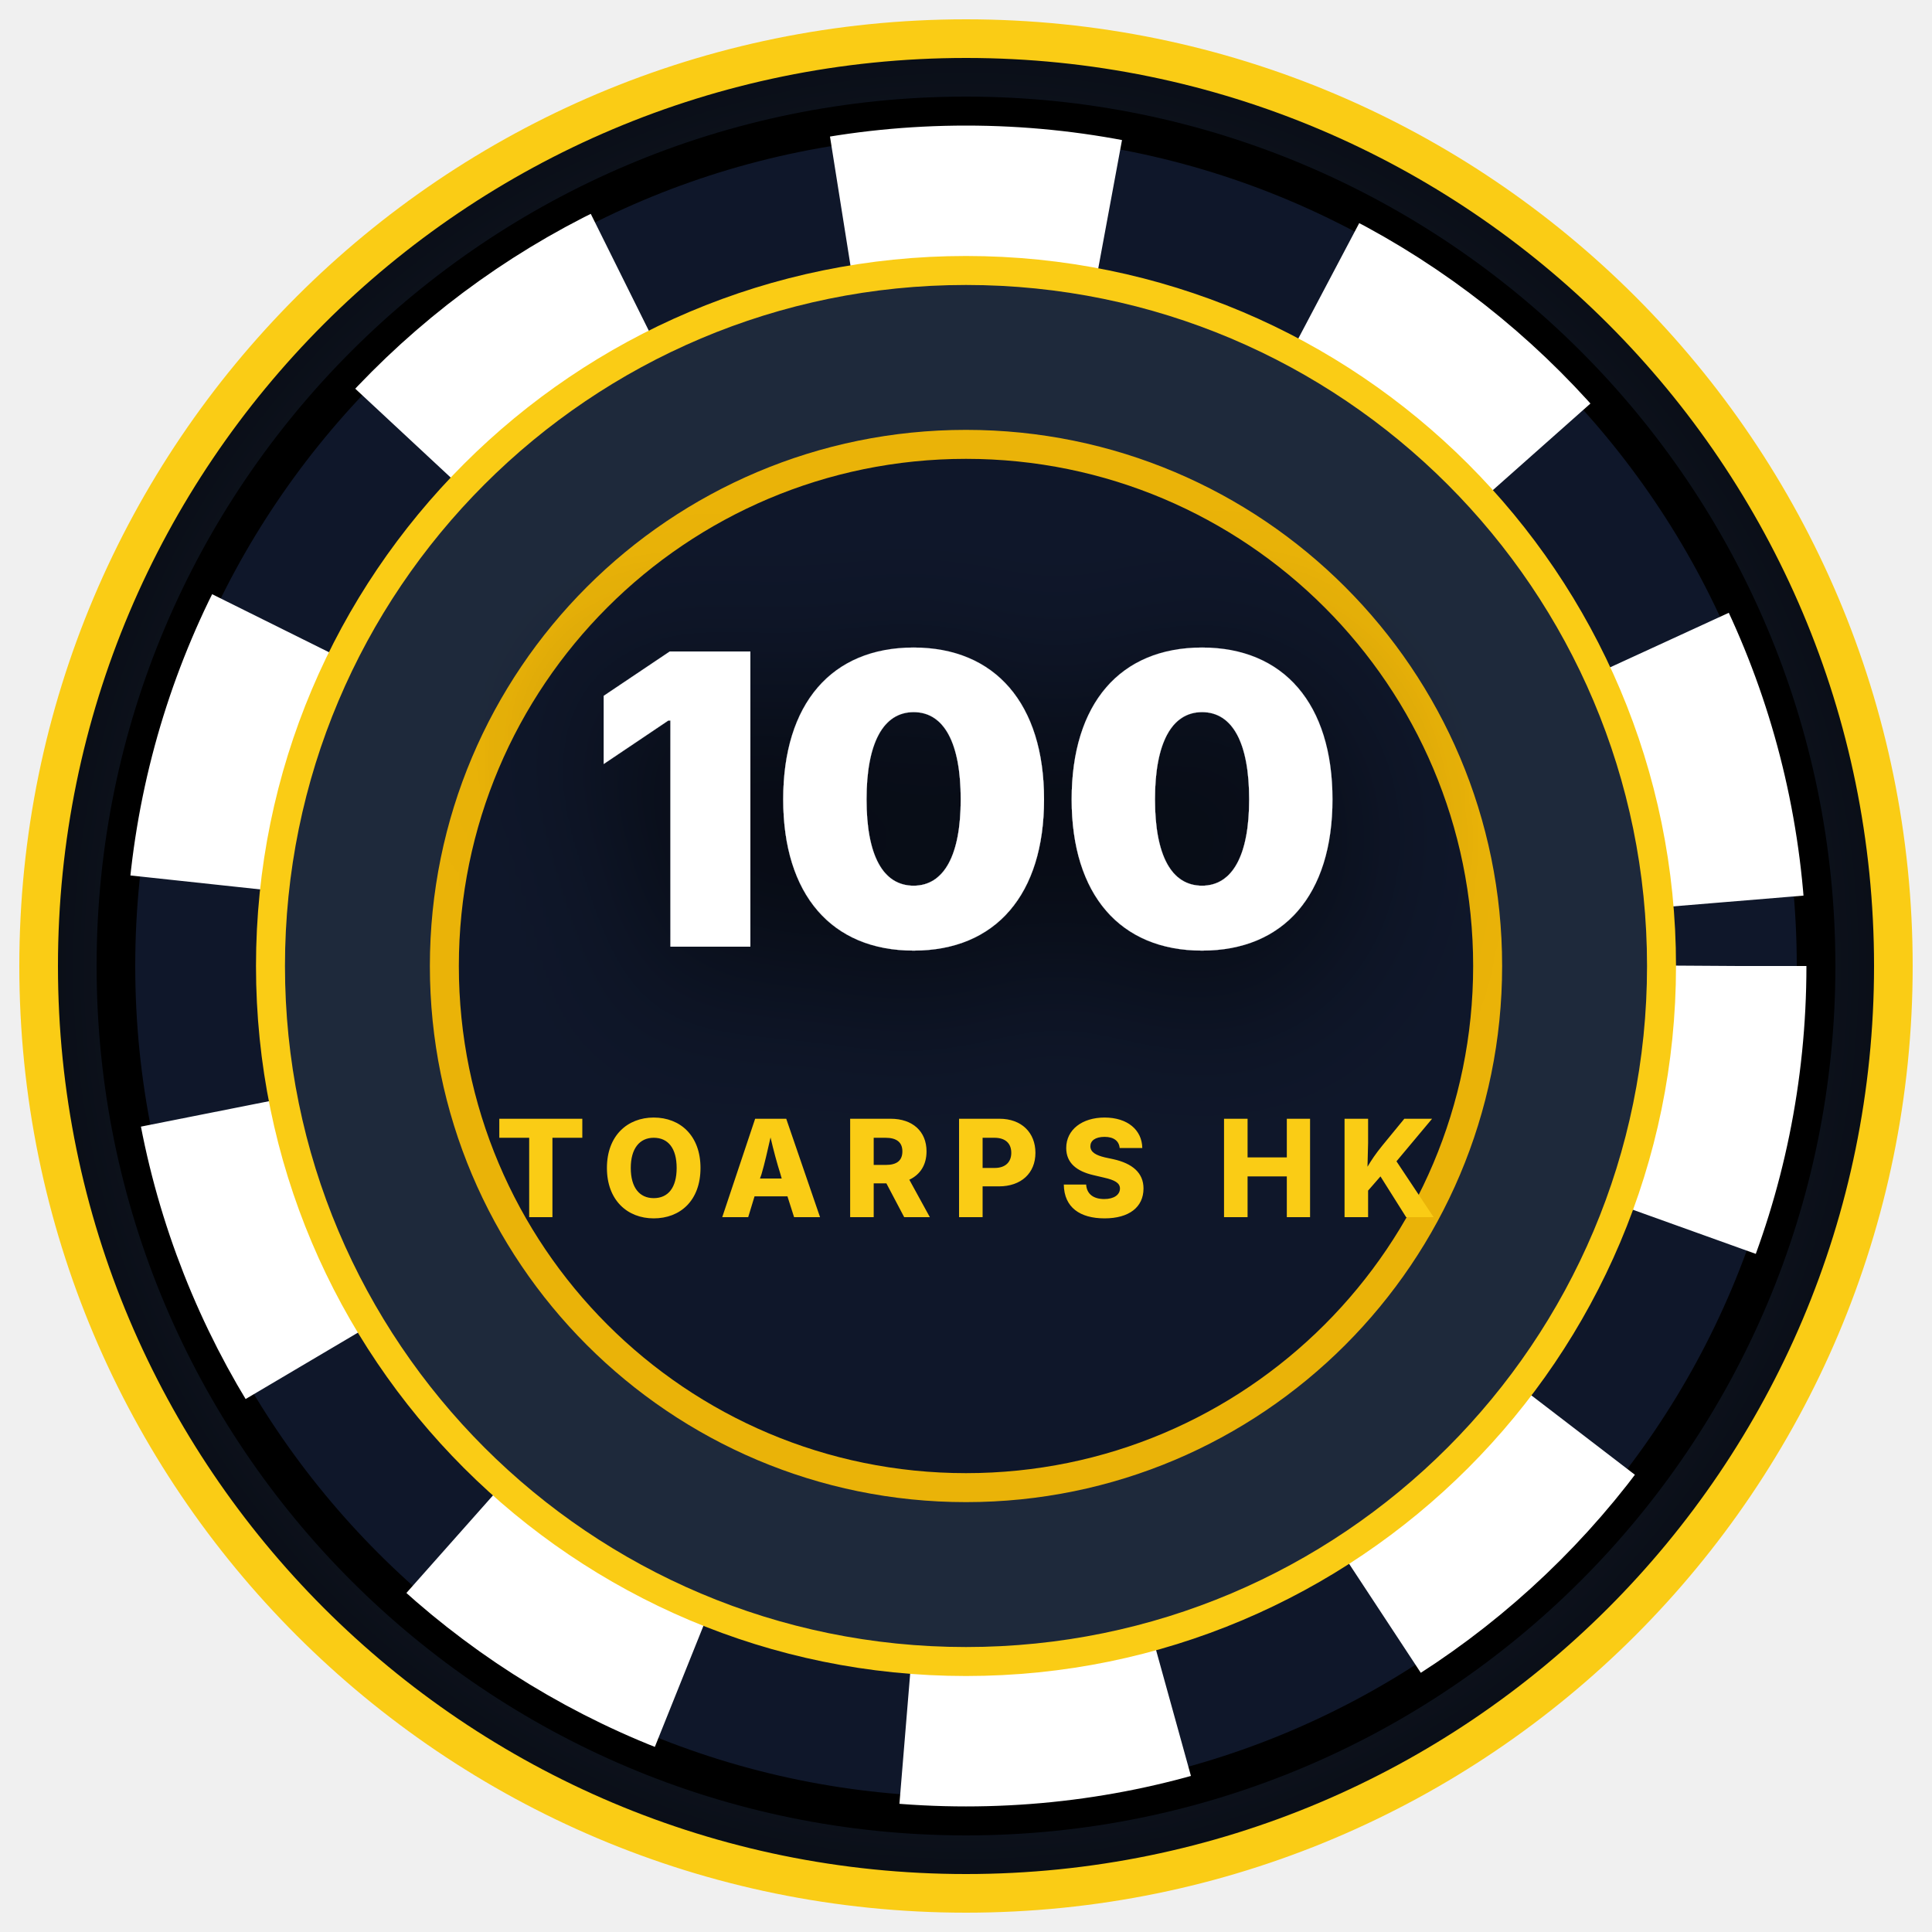
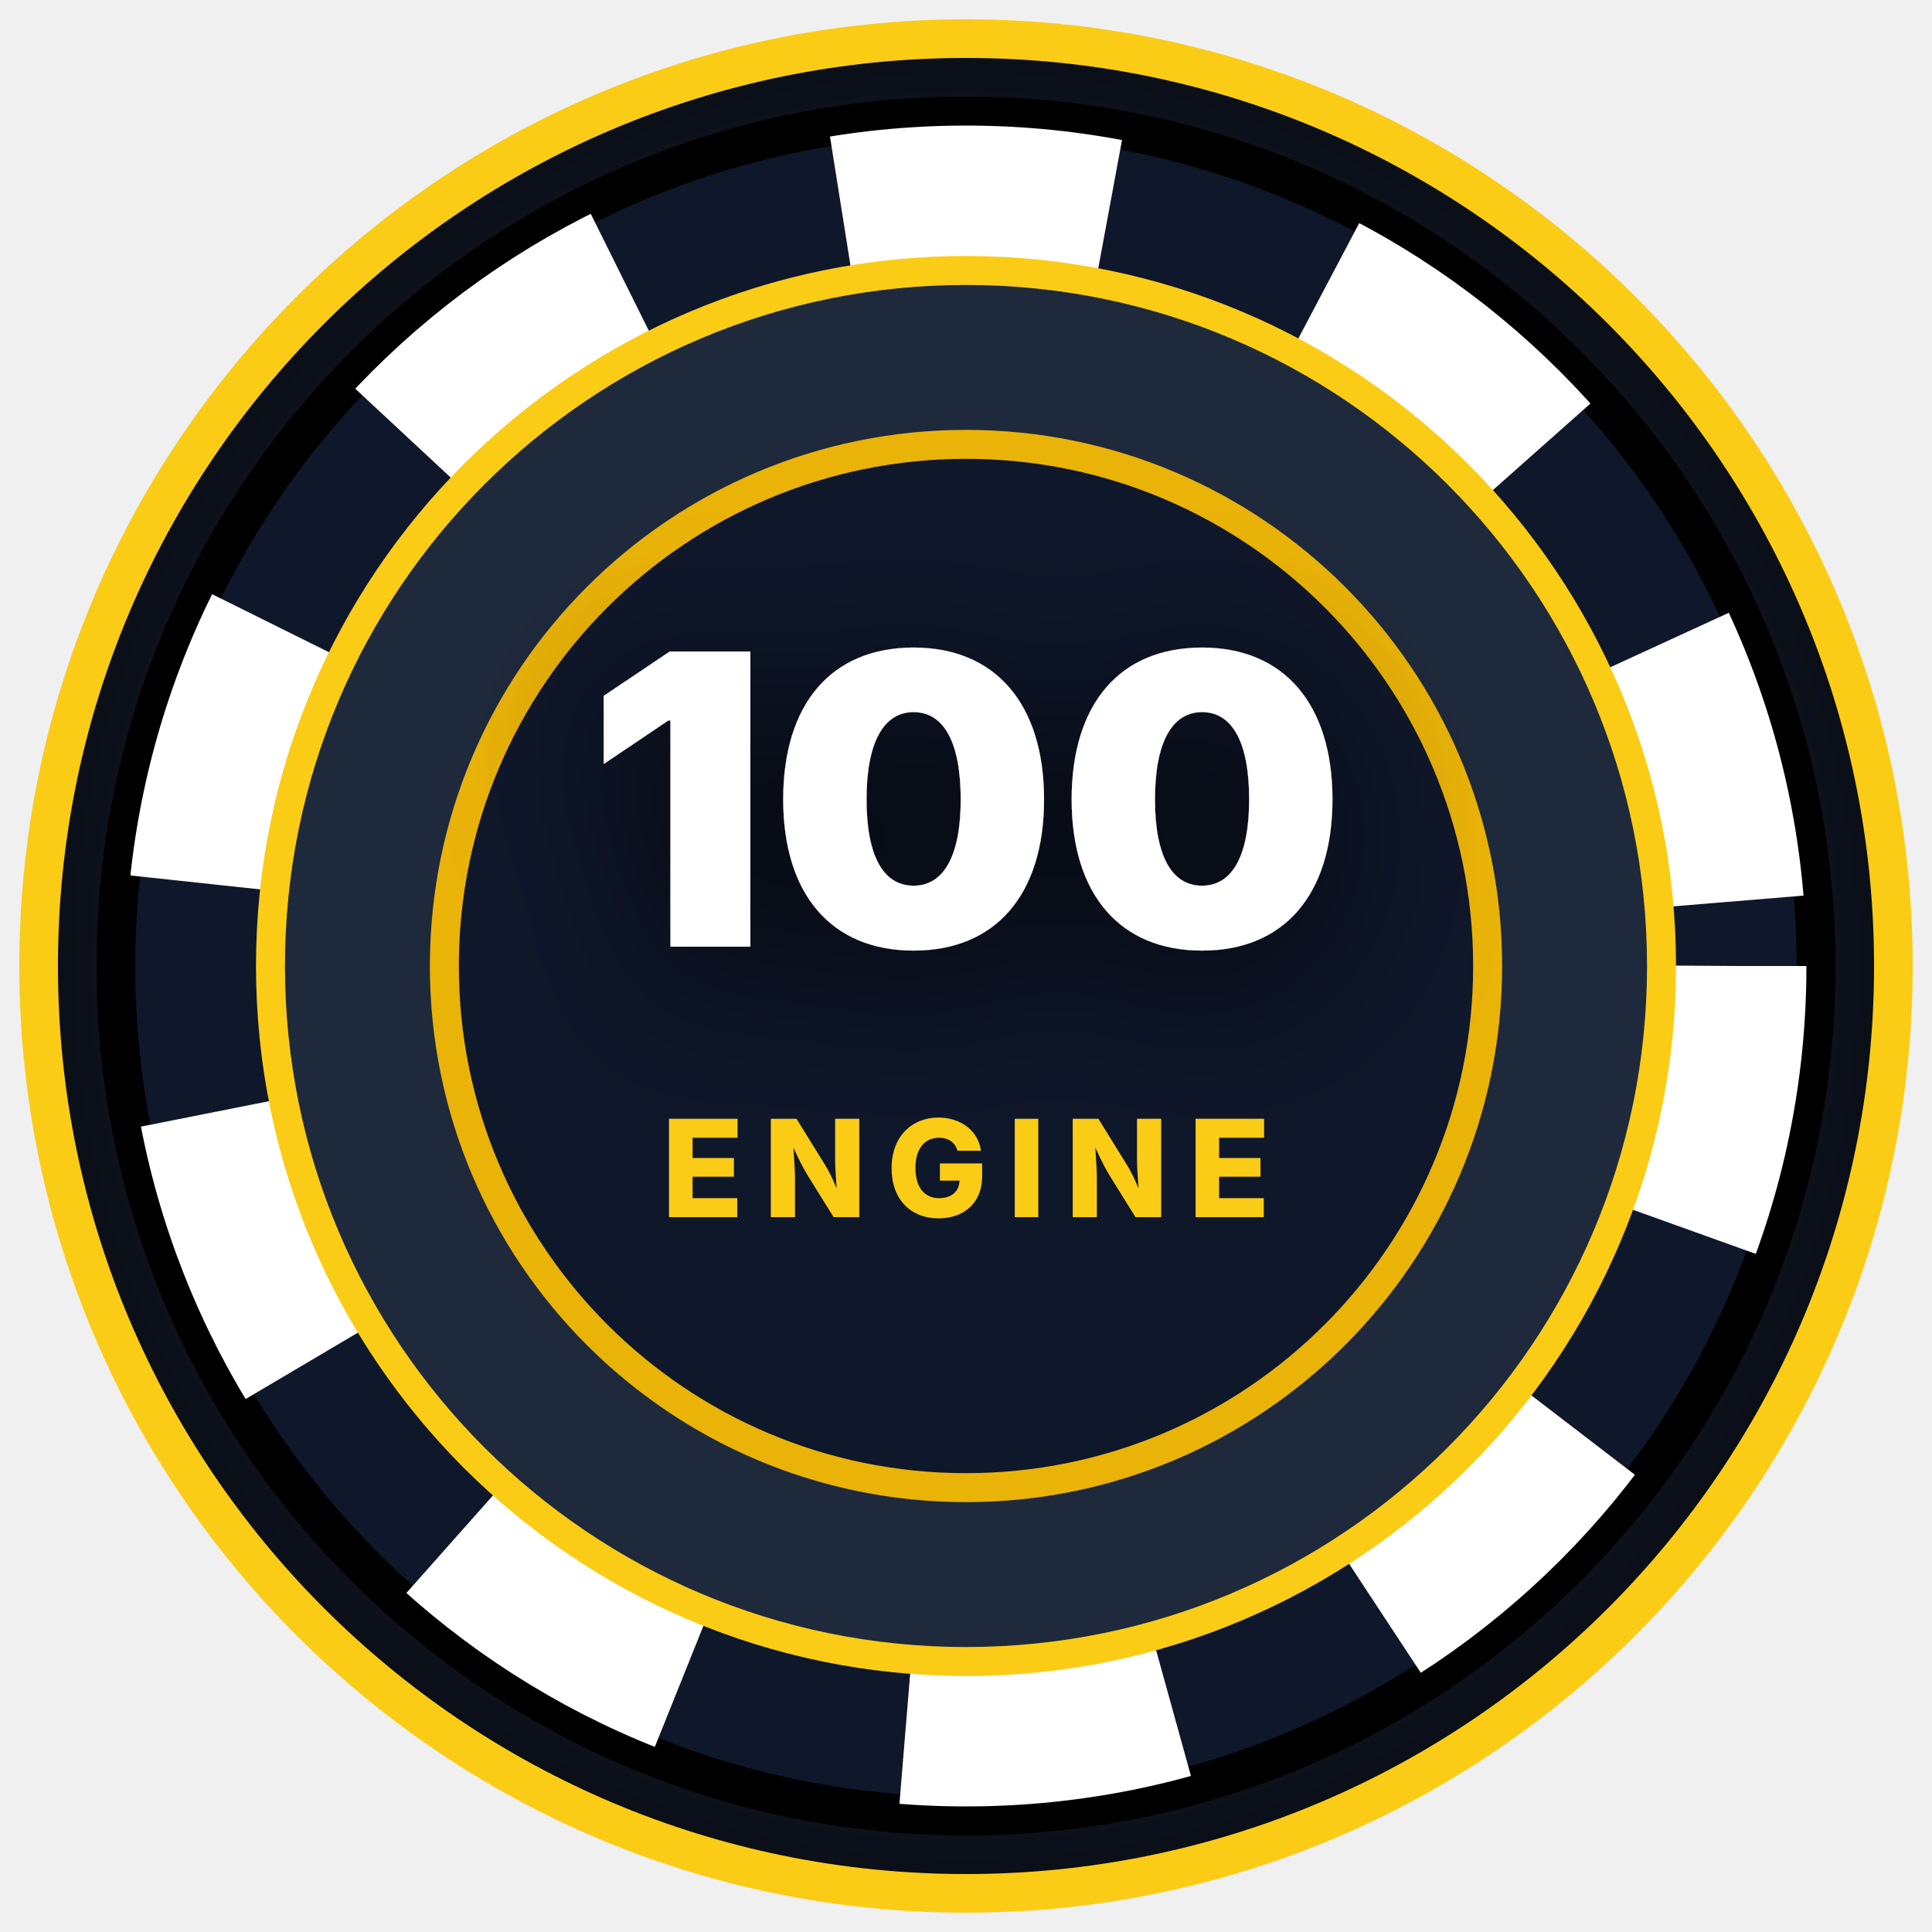
<svg xmlns="http://www.w3.org/2000/svg" viewBox="0 0 100 100" width="100" height="100">
  <defs>
    <radialGradient id="blackGlow" cx="50%" cy="50%" r="50%">
      <stop offset="0%" stop-color="#334155" />
      <stop offset="100%" stop-color="#090D16" />
    </radialGradient>
  </defs>
  <circle cx="50" cy="50" r="48" fill="url(#blackGlow)" stroke="#FACC15" stroke-width="2" />
  <circle cx="50" cy="50" r="44" fill="#0F172A" stroke="#000000" stroke-width="2" />
  <circle cx="50" cy="50" r="40" fill="none" stroke="#FFFFFF" stroke-width="7" stroke-dasharray="14 12" />
  <circle cx="50" cy="50" r="36" fill="#1E293B" stroke="#FACC15" stroke-width="1.5" />
  <circle cx="50" cy="50" r="27" fill="#0F172A" stroke="#EAB308" stroke-width="1.5" />
  <text x="50" y="49" text-anchor="middle" font-family="system-ui, -apple-system, sans-serif" font-weight="900" font-size="21" fill="#FFFFFF" filter="drop-shadow(0 2px 4px rgba(0,0,0,0.8))">100</text>
-   <text x="50" y="63" text-anchor="middle" font-family="system-ui, -apple-system, sans-serif" font-weight="800" font-size="7" fill="#FACC15" letter-spacing="1">TOARPS HK</text>
+   <text x="50" y="63" text-anchor="middle" font-family="system-ui, -apple-system, sans-serif" font-weight="800" font-size="7" fill="#FACC15" letter-spacing="1">ENGINE</text>
</svg>
